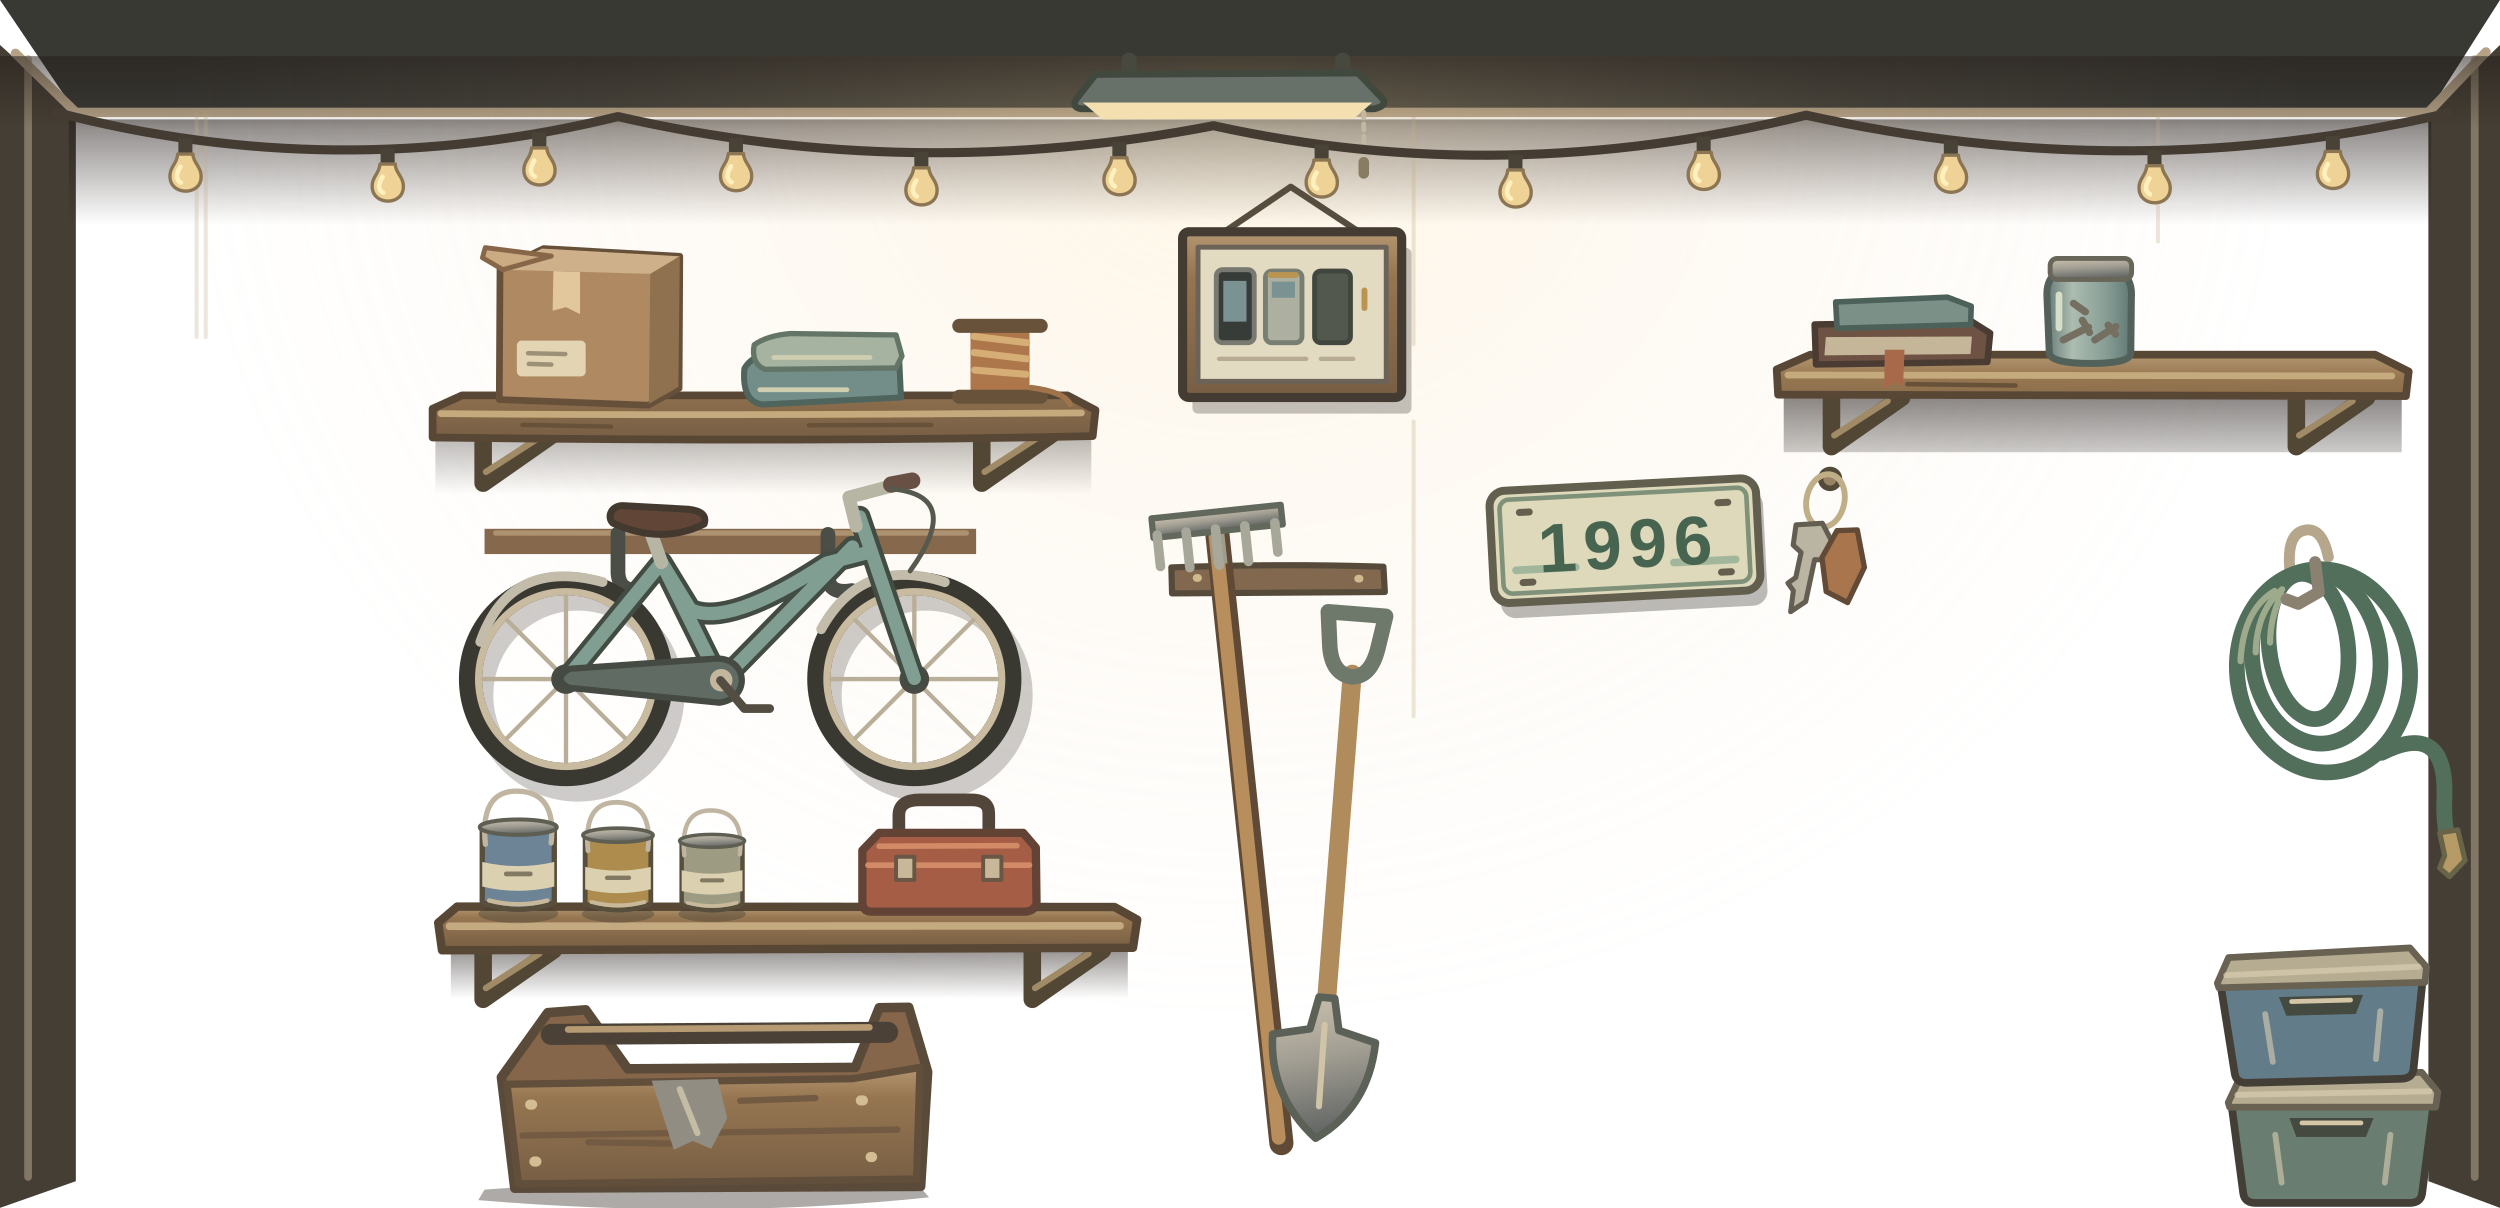
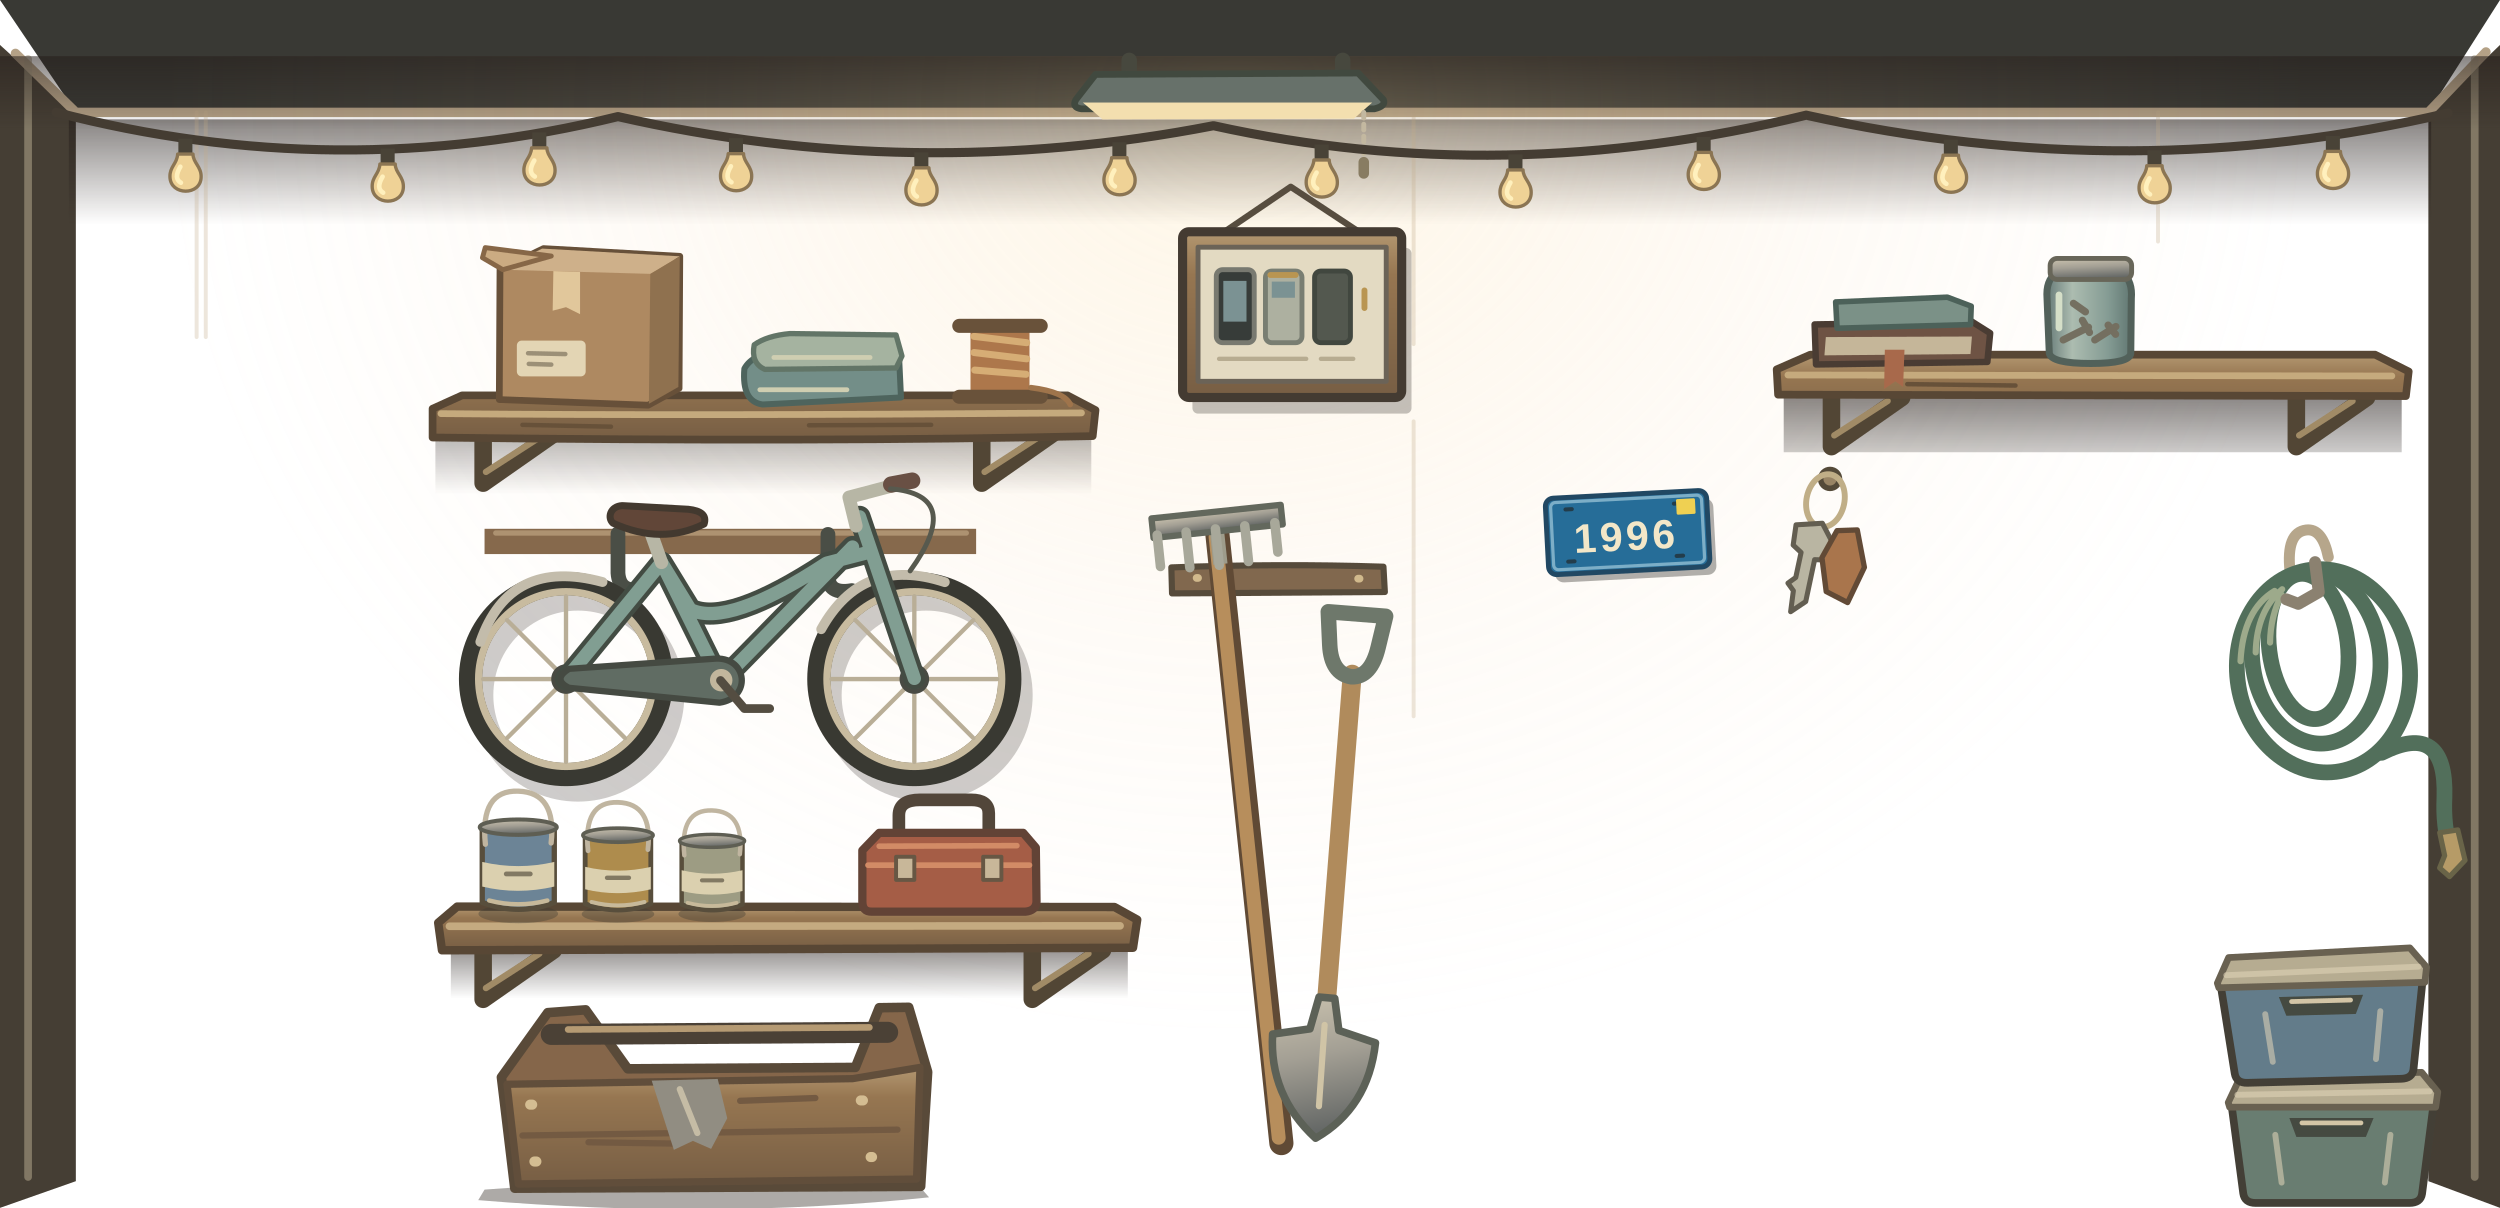
<svg xmlns="http://www.w3.org/2000/svg" width="178" height="86" viewBox="0 0 178 86" stroke-linecap="round" stroke-linejoin="round">
  <defs>
    <linearGradient id="under" x2="0" y2="1">
      <stop stop-color="#231c19" stop-opacity=".54" />
      <stop offset="1" stop-color="#231c19" stop-opacity="0" />
    </linearGradient>
    <linearGradient id="wood" x2="0" y2="1">
      <stop stop-color="#b39770" />
      <stop offset=".26" stop-color="#967651" />
      <stop offset="1" stop-color="#775e44" />
    </linearGradient>
    <linearGradient id="metal" x2=".2" y2="1">
      <stop stop-color="#cbc3af" />
      <stop offset=".48" stop-color="#a39f94" />
      <stop offset="1" stop-color="#666967" />
    </linearGradient>
    <linearGradient id="glass">
      <stop stop-color="#677b78" />
      <stop offset=".3" stop-color="#acbcb0" />
      <stop offset=".72" stop-color="#859c94" />
      <stop offset="1" stop-color="#617772" />
    </linearGradient>
    <radialGradient id="pool" gradientUnits="userSpaceOnUse" cx="0" cy="0" r="1" gradientTransform="translate(88 7) scale(77 67)">
      <stop stop-color="#ffe3a8" stop-opacity=".28" />
      <stop offset=".57" stop-color="#f6d3a4" stop-opacity=".09" />
      <stop offset="1" stop-color="#f6d3a4" stop-opacity="0" />
    </radialGradient>
    <g id="bulb">
      <path d="M-.5 0v1.25h1V0" fill="#494337" />
      <path d="M-.55 1.1C-.6 1.8-1.12 2-1.1 2.72c.03 1.35 2.2 1.37 2.22.01C1.14 2 .55 1.72.54 1.1Z" fill="#efd296" stroke="#8b7553" stroke-width=".24" />
      <path d="M-.36 2q-.5.83.04 1.14" fill="none" stroke="#fff0bd" stroke-width=".33" />
    </g>
    <g id="wheel">
      <circle r="6.8" fill="none" stroke="#393932" stroke-width="1.65" />
      <circle r="6.22" fill="none" stroke="#c8bb9f" stroke-width=".52" />
      <path d="M-5.9 0h11.8M0-5.9V5.9M-4.2-4.2l8.4 8.4m0-8.4-8.4 8.4" stroke="#b9ae97" stroke-width=".31" />
      <circle r=".88" fill="#8f9188" stroke="#484a43" stroke-width=".35" />
    </g>
    <g id="bracket" fill="none">
      <path d="M0 .2v3.5L5 .2" stroke="#524635" stroke-width="1.25" />
      <path d="M.2 2.9 4 .45" stroke="#a18b66" stroke-width=".45" />
    </g>
    <g id="paint-tin">
      <ellipse cy=".1" rx="3.15" ry=".75" fill="#3c3b32" opacity=".36" />
      <path d="M-2.85-6.7q2.85-.75 5.7 0v5.9q-2.8 1.1-5.7 0Z" fill="currentColor" stroke="#584e3c" stroke-width=".42" />
      <path d="M-2.85-4q2.85.66 5.7 0v1.95q-2.9.67-5.7 0Z" fill="#dbd0af" />
      <path d="M-.95-3.05h1.9" stroke="#827963" stroke-width=".38" />
      <path d="M-2.6-5.4q-.45-4.3 2.6-4.2t2.6 4.1" stroke="#c0b5a0" stroke-width=".42" fill="none" />
      <ellipse cy="-6.75" rx="3.05" ry=".61" fill="url(#metal)" stroke="#5e5e53" stroke-width=".32" />
      <path d="M-2.3-.95q2.3.6 4.6 0" stroke="#c7b99a" fill="none" stroke-width=".35" />
    </g>
    <g id="tote">
      <path d="M.65 2.1H15.1l-.85 6.6q-.1.65-.9.65H2.4q-.78 0-.88-.68Z" fill="currentColor" stroke="#433f36" stroke-width=".55" />
      <path d="M.45 2.2 1.3.4 14.22.05l1.15 1.4-.15 1.08H.55Z" fill="#b6ac91" stroke="#696151" stroke-width=".48" />
      <path d="M1.1 1.65 14.8 1.4m-11 3.1.45 3.4m7.75-3.4-.4 3.4" fill="none" stroke="#e1d4b8" stroke-width=".42" opacity=".56" />
      <path d="M4.8 3.3h6l-.55 1.35H5.3z" fill="#454a41" />
      <path d="M5.7 3.65h4.2" stroke="#d3c5a6" stroke-width=".34" />
    </g>
  </defs>
  <path d="M0 0h178l-5.1 8H5.4z" fill="#393934" />
  <path d="m0 3.2 5.4 4.9v76L0 86zm178 0-5.1 4.9v76l5.1 1.9z" fill="#453e34" />
  <path d="M1.1 3.8 5.4 8h167.5l4.1-4.3" fill="none" stroke="#b4a186" stroke-width=".67" />
  <path d="M4.9 8.5h168.2v7.5H4.9z" fill="url(#under)" />
  <path d="M0 4h178v82H0z" fill="url(#pool)" />
  <path d="M2 4.2v79.6m174.2-79.6v79.6" stroke="#a89c83" stroke-width=".55" opacity=".6" />
  <path d="M14 8v16m.65-16v16m86-16v16.5m53-16.5v9.2m-53 12.8v21" stroke="#c2ac8a" stroke-width=".28" opacity=".3" />
  <path d="M0 4h178v5.2H0Z" fill="url(#under)" />
  <path d="M80.4 4.3v1.45m15.2-1.45v1.45" stroke="#47483e" stroke-width="1.1" />
  <path d="m78 5.3 18.7-.1 1.8 1.9q.2.45-.65.65H77q-.7-.1-.4-.65Z" fill="#67716a" stroke="#41493f" stroke-width=".48" />
  <path d="M77.1 7.3h20.6l-1.3 1.15-17.9.05Z" fill="#f3dfaf" />
  <path d="M97.1 8v3.5" stroke="#c3b8a0" stroke-width=".35" stroke-dasharray=".4 .45" />
  <path d="M97.1 11.55v.8" stroke="#887c62" stroke-width=".75" />
  <path d="M4 8Q24 13.2 44 8.3q21 4.8 42.4.65Q107 13.5 128.6 8.2q23.2 5.15 45.7-.15" fill="none" stroke="#443c32" stroke-width=".65" />
  <g>
    <use href="#bulb" x="13.2" y="9.87" />
    <use href="#bulb" x="27.6" y="10.58" />
    <use href="#bulb" x="38.4" y="9.43" />
    <use href="#bulb" x="52.4" y="9.84" />
    <use href="#bulb" x="65.6" y="10.85" />
    <use href="#bulb" x="79.7" y="10.13" />
    <use href="#bulb" x="94.1" y="10.29" />
    <use href="#bulb" x="107.9" y="11" />
    <use href="#bulb" x="121.3" y="9.75" />
    <use href="#bulb" x="138.9" y="9.95" />
    <use href="#bulb" x="153.4" y="10.7" />
    <use href="#bulb" x="166.1" y="9.68" />
  </g>
  <path d="M31 31h46.7v4.2H31zm96-2.9h44v4.1h-44z" fill="url(#under)" />
  <g transform="translate(32 30.7)">
    <use href="#bracket" x="2.4" />
    <use href="#bracket" x="37.9" />
  </g>
  <g transform="translate(129 28.1)">
    <use href="#bracket" x="1.4" />
    <use href="#bracket" x="34.5" />
  </g>
  <path d="m30.8 29.1 2.1-.95H76l2 1.05-.2 1.85q-19 .45-47 .1Z M126.5 26.3l2.4-1.05h40.2l2.4 1.2-.2 1.75-44.7-.1Z" fill="url(#wood)" stroke="#584735" stroke-width=".55" />
  <path d="M31.4 29.45q17.9.17 45.6-.05m50.3-2.7 43 .07" stroke="#c5aa7d" stroke-width=".48" fill="none" />
  <path d="m37.2 30.25 6.3.13m14.1-.1 8.7-.03m69.5-2.9 7.7.1" stroke="#675139" stroke-width=".32" />
  <g transform="translate(34.6 28.7)">
    <path d="M1-9.5 4.1-11l9.7.55-.05 9.4-2.2 1.2-10.6-.4Z" fill="#ae8961" stroke="#675039" stroke-width=".48" />
    <path d="M.95-9.5 4-11l9.8.55-2.05 1.25Z" fill="#ceb08a" />
    <path d="m11.7-9.2 2.1-1.25-.1 9.3-2.1 1.2Z" fill="#8f714f" />
    <path d="m4.8-9.4 1.9.07v3l-1-.5-.95.25z" fill="#e1c79b" />
    <path d="m1.2-9.5-1.45-.85.2-.72 4.7.6Z" fill="#cbab82" stroke="#876747" stroke-width=".35" />
    <rect x="2.2" y="-4.45" width="4.9" height="2.55" rx=".35" fill="#e3d5b4" />
    <path d="m3-3.55 2.65.06m-2.6.7 1.6.05" stroke="#9c9077" stroke-width=".32" />
  </g>
  <g transform="translate(53 28.8)">
    <path d="M0-2.55q.6-1.1 2.6-1.25l8.4.15.15 3.15L1.3 0Q-.2-.2 0-2.55Z" fill="#738e88" stroke="#4e645d" stroke-width=".43" />
    <path d="M.7-4.25q.9-.65 2.55-.8l7.55.1.42 1.5-.42.85-9.35.1q-1-.45-.75-1.75Z" fill="#a5b3a0" stroke="#627567" stroke-width=".38" />
    <path d="M1.1-1.05h6.2m-5.2-2.3h6.85" stroke="#cfceb1" stroke-width=".34" fill="none" />
  </g>
  <g transform="translate(68.3 28.4)">
    <path d="M.8-5.2H5v4.9H.8Z" fill="#ad774b" />
    <path d="M1.05-4.45 4.8-4m-3.75.7 3.75.45m-3.7.8 3.65.3" stroke="#d6ad75" stroke-width=".5" />
    <path d="M0-5.2h5.8M0-.15h5.8" stroke="#69523a" stroke-width="1" />
    <path d="M5.1-.8q2.4.3 2.8 1.2" fill="none" stroke="#9f744b" stroke-width=".4" />
  </g>
  <g transform="translate(129 25.95)">
    <path d="m.2-2.85 11.2-.2 1.3.82-.2 2.05L.3 0Z" fill="#6e5344" stroke="#4a3c33" stroke-width=".46" />
    <path d="m1-1.95 10.4-.04-.1 1.25L.9-.65Z" fill="#c5b699" />
    <path d="m1.7-4.45 7.95-.34 1.7.64-.05 1.31-9.5.26Z" fill="#7b9187" stroke="#4c6159" stroke-width=".4" />
    <path d="m5.2-1.05-.05 2.8.8-.55.55.4.1-2.65Z" fill="#a8694b" />
  </g>
  <g transform="translate(146 25.8)">
    <path d="M.4-6.35q-.75.5-.65 1.8l.16 3.9q.15.73 2.95.73t2.85-.73l.04-3.9q.1-1.2-.6-1.8Z" fill="url(#glass)" stroke="#52615a" stroke-width=".5" />
    <g stroke="#746f60" fill="none" stroke-width=".52">
      <path d="m.9-1.6 1.8-.9m-.43-.49.5.86m.38.53 1.5-.95m-.55-.1.53.65m-3-2.2.85.6" />
    </g>
    <path d="M.6-4.8v2.35" stroke="#d5dfc8" stroke-width=".48" />
    <rect x="-.03" y="-7.4" width="5.8" height="1.5" rx=".5" fill="url(#metal)" stroke="#686659" stroke-width=".35" />
  </g>
  <g transform="translate(84.2 16.5)">
    <path d="m2.4.4 5.3-3.6L13.3.5" fill="none" stroke="#574d3f" stroke-width=".45" />
    <rect x=".7" y="1.15" width="15.6" height="11.8" rx=".4" fill="#241f1b" opacity=".27" />
    <rect width="15.6" height="11.8" rx=".45" fill="url(#wood)" stroke="#443b32" stroke-width=".65" />
    <rect x="1.1" y="1.1" width="13.4" height="9.55" fill="#e3dac2" stroke="#6b6357" stroke-width=".35" />
    <g stroke-width=".35">
      <rect x="2.4" y="2.7" width="2.7" height="5.2" rx=".45" fill="#373c39" stroke="#787970" />
      <rect x="5.9" y="2.8" width="2.6" height="5.1" rx=".45" fill="#adb0a0" stroke="#797e72" />
      <rect x="9.4" y="2.8" width="2.55" height="5.1" rx=".44" fill="#53584f" stroke="#41473f" />
    </g>
    <path d="M2.9 3.5h1.65v2.9H2.9zm3.45.05h1.65v1.15H6.35z" fill="#7b9293" />
    <path d="M6.25 3.08h1.8m4.9 1.1v1.25" stroke="#b99551" stroke-width=".42" />
    <path d="M2.6 9.05h6.2m1.05 0h2.3" stroke="#b7ac91" stroke-width=".31" />
  </g>
-   <g transform="translate(106 35) rotate(-3)">
-     <rect x=".45" y=".9" width="19" height="8.2" rx="1.05" fill="#27251e" opacity=".31" />
-     <rect width="19" height="8" rx="1.1" fill="#ded9bb" stroke="#635f4e" stroke-width=".57" />
-     <rect x=".7" y=".65" width="17.6" height="6.7" rx=".67" fill="none" stroke="#80917a" stroke-width=".33" />
-     <path d="M1.65 5.7h4.25m7 .04h4.4" stroke="#a2b69b" stroke-width=".55" />
-     <text x="9.5" y="5.94" fill="#476451" text-anchor="middle" font-family="Arial,sans-serif" font-weight="bold" font-size="4.9" letter-spacing=".5">1996</text>
-     <path d="M2.1 1.6h.7m13.45.05h.7M2.1 6.6h.7m13.45 0h.7" stroke="#665f4f" stroke-width=".5" />
+   <g transform="translate(110 35.5) rotate(-3)">
+     <rect x=".44" y=".58" width="11.5" height="5.45" rx=".62" fill="#27251e" opacity=".36" />
+     <rect width="11.5" height="5.45" rx=".58" fill="#266d98" stroke="#214863" stroke-width=".35" />
+     <rect x=".37" y=".32" width="10.76" height="4.79" rx=".35" fill="none" stroke="#7caec7" stroke-width=".23" />
+     <text x="5.5" y="3.98" fill="#f3e7c8" text-anchor="middle" font-family="Arial,sans-serif" font-weight="bold" font-size="2.9" letter-spacing=".25">1996</text>
+     <path d="M1.42 .85h.45m7.28-.01h.46m-8.19 3.73h.45m7.28 0h.46" stroke="#233d4b" stroke-width=".29" stroke-linecap="round" />
+     <rect x="9.31" y=".53" width="1.35" height="1.11" rx=".1" fill="#efd052" />
  </g>
  <g transform="translate(130.3 34.1) rotate(12)">
    <circle r=".67" fill="#988465" stroke="#544a39" stroke-width=".4" />
    <ellipse cy="1.58" rx="1.35" ry="1.9" stroke="#c0ae87" stroke-width=".42" fill="none" />
    <path d="m.12 3.2.95 1.15-.4 1.4-.55.1v3.05l-.9.93-.12-1.5-.49-.45.46-.51V5.55l-.66-.4-.1-1.45Z" fill="#b9b5a2" stroke="#635e51" stroke-width=".36" />
    <path d="m1.25 3.5 1.4-.35 1.05 2.5-.65 2.7-1.65-.45-.8-2.3Z" fill="#a9754c" stroke="#624a36" stroke-width=".38" />
  </g>
  <g transform="translate(40.3 48.35)">
    <path d="M-5.8-10.7h35v1.8H-5.8z" fill="#86694c" />
    <path d="M-5-10.4h33.5" stroke="#ad9271" stroke-width=".38" />
    <path d="M3.7-10.35v2.8q.1 1.45 1.65 1.15M18.65-10.3v2.9q0 1.4 1.7 1.1" fill="none" stroke="#4a4e46" stroke-width="1.05" />
    <g opacity=".24" fill="none" stroke="#322b24" transform="translate(.85 1.15)">
      <circle r="6.8" stroke-width="1.55" />
      <circle cx="24.8" r="6.8" stroke-width="1.55" />
    </g>
    <use href="#wheel" />
    <use href="#wheel" x="24.8" />
    <path d="M-6.1-2.65q2.1-6.05 8.7-4.26m15.57 3.36q2.93-5.28 8.8-3.35" fill="none" stroke="#c3bcab" stroke-width=".7" />
    <path d="M0 0 6.8-8.3 11 .2Z M6.8-8.3l2.05 3.35q2.7 1.3 9.7-3.3l3.1-.8M11 .2l9.4-9.6m.5-2.15 3.9 11.5" stroke="#434c43" stroke-width="1.58" fill="none" />
    <path d="M0 0 6.8-8.3l4.2 8.5M6.8-8.3l2.05 3.35q2.7 1.3 9.7-3.3l3.1-.8M11 .2l9.4-9.6m.5-2.15 3.9 11.5" stroke="#819e92" stroke-width=".95" fill="none" />
    <path d="m6.8-8.3-.75-2.1m14.6-.5-.5-2.05 3.6-.95" stroke="#b7b6a5" stroke-width=".94" fill="none" />
    <path d="M3.35-11.1c-.42-.36-.22-1.2.65-1.25l4.7.26q1.43.15 1.13 1.05-3.03 1.5-6.48-.06Z" fill="#614638" stroke="#43392f" stroke-width=".5" />
    <path d="m23.15-13.85 1.5-.28" stroke="#695044" stroke-width="1.16" />
    <path d="M23.1-13.55q5.3.45 1.4 5.85" stroke="#57594e" stroke-width=".35" fill="none" />
    <path d="M.22-.73 10.7-1.46c2.25-.05 2.5 2.82.23 3.14L.2.62q-1.19-.6.02-1.35Z" fill="#606c63" stroke="#454a42" stroke-width=".45" />
    <circle cx="11.05" cy=".08" r=".8" fill="#c2b69c" />
    <path d="m11 .1 1.7 2h1.8" fill="none" stroke="#544d41" stroke-width=".62" />
  </g>
  <g transform="translate(31.2 67)">
    <path d="M.9.1h48.2v4H.9Z" fill="url(#under)" />
    <use href="#bracket" x="3.2" y=".45" />
    <use href="#bracket" x="42.3" y=".45" />
    <path d="M0-1.3 1.35-2.45l46.8.03 1.62.9-.3 2-49.2.18Z" fill="url(#wood)" stroke="#584735" stroke-width=".6" />
    <path d="m.8-1.05 47.75-.03" stroke="#c4aa80" stroke-width=".54" />
    <use href="#paint-tin" transform="translate(5.7 -2.03) scale(.9)" color="#6c8496" />
    <use href="#paint-tin" transform="translate(12.8 -2) scale(.82)" color="#ae8c4d" />
    <use href="#paint-tin" transform="translate(19.5 -2) scale(.76)" color="#9d9c83" />
    <g transform="translate(30 -2.1)">
      <path d="M2.8-5.25v-1.6q0-1.1 1.5-1.1h3.65q1.25 0 1.25.95v1.8" stroke="#52463a" stroke-width=".9" fill="none" />
      <path d="M.2-4.35 1.4-5.6h10.25l.9 1.05.05 3.86q-.05.63-.78.7H.85Q.2.02.2-.7Z" fill="#a55d46" stroke="#624336" stroke-width=".59" />
      <path d="M.6-3.3h11.5m-10.7-1.35 9.8-.04" stroke="#d28b66" stroke-width=".4" />
      <path d="M2.6-3.9h1.3v1.65H2.6zm6.2 0h1.3v1.65H8.8z" fill="#c8b799" stroke="#675744" stroke-width=".28" />
    </g>
    <g transform="translate(3.8 17.9)">
      <path d="M-.5-.2q14-1.05 30.95-.25l.7.8q-15.35 1.6-32.1.2Z" fill="#312a23" opacity=".4" />
      <path d="M.7-8.2 4-12.8l2.7-.2 3 4.2 16.2-.1 1.7-4.25 2.1-.03 1.35 4.6-.5 8.15-28.9.13Z" fill="#85664a" stroke="#594a39" stroke-width=".68" />
      <path d="m4.25-11.25 23.95-.15" stroke="#4b4136" stroke-width="1.5" />
      <path d="m5.45-11.6 21.45-.15" stroke="#b59a73" stroke-width=".47" />
      <path d="M1.1-7.7 25.7-8.1l4.8-.8-.24 7.95-28.35.35Z" fill="url(#wood)" stroke="#614e3b" stroke-width=".52" />
      <path d="m2.2-4.05 26.7-.42m-22 .9 6.5.1m4.3-3.05 5.35-.2" stroke="#735a42" stroke-width=".45" />
      <path d="M2.75-6.25h.14m23.4-.3h.15M3.05-2.2h.14m23.8-.32h.1" stroke="#d4bd92" stroke-width=".72" />
      <path d="m11.4-7.96 4.7-.12.68 2.8-1.15 2.18-1.3-.57-1.35.64Z" fill="#918d82" />
      <path d="m13.4-7.35 1.25 3.12" stroke="#c5bca5" stroke-width=".44" />
    </g>
  </g>
  <g transform="translate(84.2 40)">
    <path d="M-.8.4q7.7-.29 15.1-.05l.1 1.8-15.15.1z" fill="#81684e" stroke="#564b3b" stroke-width=".44" />
    <path d="M1 1.15h.1m11.4.05h.1" stroke="#d1b98c" stroke-width=".55" />
    <g transform="rotate(-6 3 3)">
      <path d="M3-2.1v43.7" fill="none" stroke="#604a35" stroke-width="1.72" />
      <path d="M2.85-1.8v43" stroke="#b78e5c" stroke-width=".99" />
      <path d="M2.48.15v-2.7h1.02v2.7" fill="#9e9c8b" />
      <path d="M-1.55-3.6h9.25v1.4h-9.25Z" fill="url(#metal)" stroke="#63685d" stroke-width=".45" />
      <path d="M-1.27-2.38v2.25M.8-2.38v2.55m2.1-2.55v2.6m2.1-2.6v2.55m2.15-2.55v2.1" fill="none" stroke="#a8a89a" stroke-width=".68" />
    </g>
    <g transform="rotate(4.5 12 9)">
      <path d="M12 8v25.8" stroke="#b08b5c" stroke-width="1.35" />
      <path d="M9.95 3.7h4.1l-.36 2.25q-.35 2.2-1.74 2.24-1.45-.13-1.71-2.14Z" fill="none" stroke="#6e786b" stroke-width="1.1" />
      <path d="m11.45 31.1 1.12.01.47 2.25 2.67.68q-.15 4.67-3.72 7.1-3.55-2.8-3.63-7.15l2.62-.58Z" fill="url(#metal)" stroke="#5c6157" stroke-width=".54" />
      <path d="m12 33.05.05 5.8" stroke="#d0c4a6" stroke-width=".44" />
    </g>
  </g>
  <g transform="translate(165.5 47.5) rotate(-7)">
    <path d="M-1.6-7.1q.05-2.75 1.5-2.75 1.16 0 1.33 2.1" fill="none" stroke="#b6a68b" stroke-width=".78" />
    <g fill="none" stroke="#526f5b" stroke-width="1.12">
      <ellipse cx="-.1" cy=".25" rx="6.15" ry="7.25" />
      <ellipse cx="-.5" cy="-.75" rx="4.55" ry="6.15" />
      <ellipse cx="-.95" cy="-1.6" rx="2.8" ry="5.2" />
      <path d="M3.3 6.55q4.9-1.75 4.05 3.7-.35 2.05-.04 3.65" />
    </g>
    <path d="M-5.88-1.15q.63-3.6 3.02-4.67m-1.87 4.18q.43-2.93 2.42-4.23m-1.32 3.66q.25-1.83 1.23-3.28" fill="none" stroke="#9daa8b" stroke-width=".44" />
    <path d="M.25-7.5v2.15l-1.55.65-.8-.42" fill="none" stroke="#8b8170" stroke-width=".85" />
    <path d="m6.71 12.7 1.3-.04.25 2.21-1.24 1.02-.62-.7.46-.83Z" fill="#b69b67" stroke="#696448" stroke-width=".37" />
  </g>
  <use href="#tote" transform="translate(158.2 76.3)" color="#697d71" />
  <use href="#tote" transform="translate(157.6 67.6) rotate(-1.5 8 9)" color="#637c8a" />
</svg>
